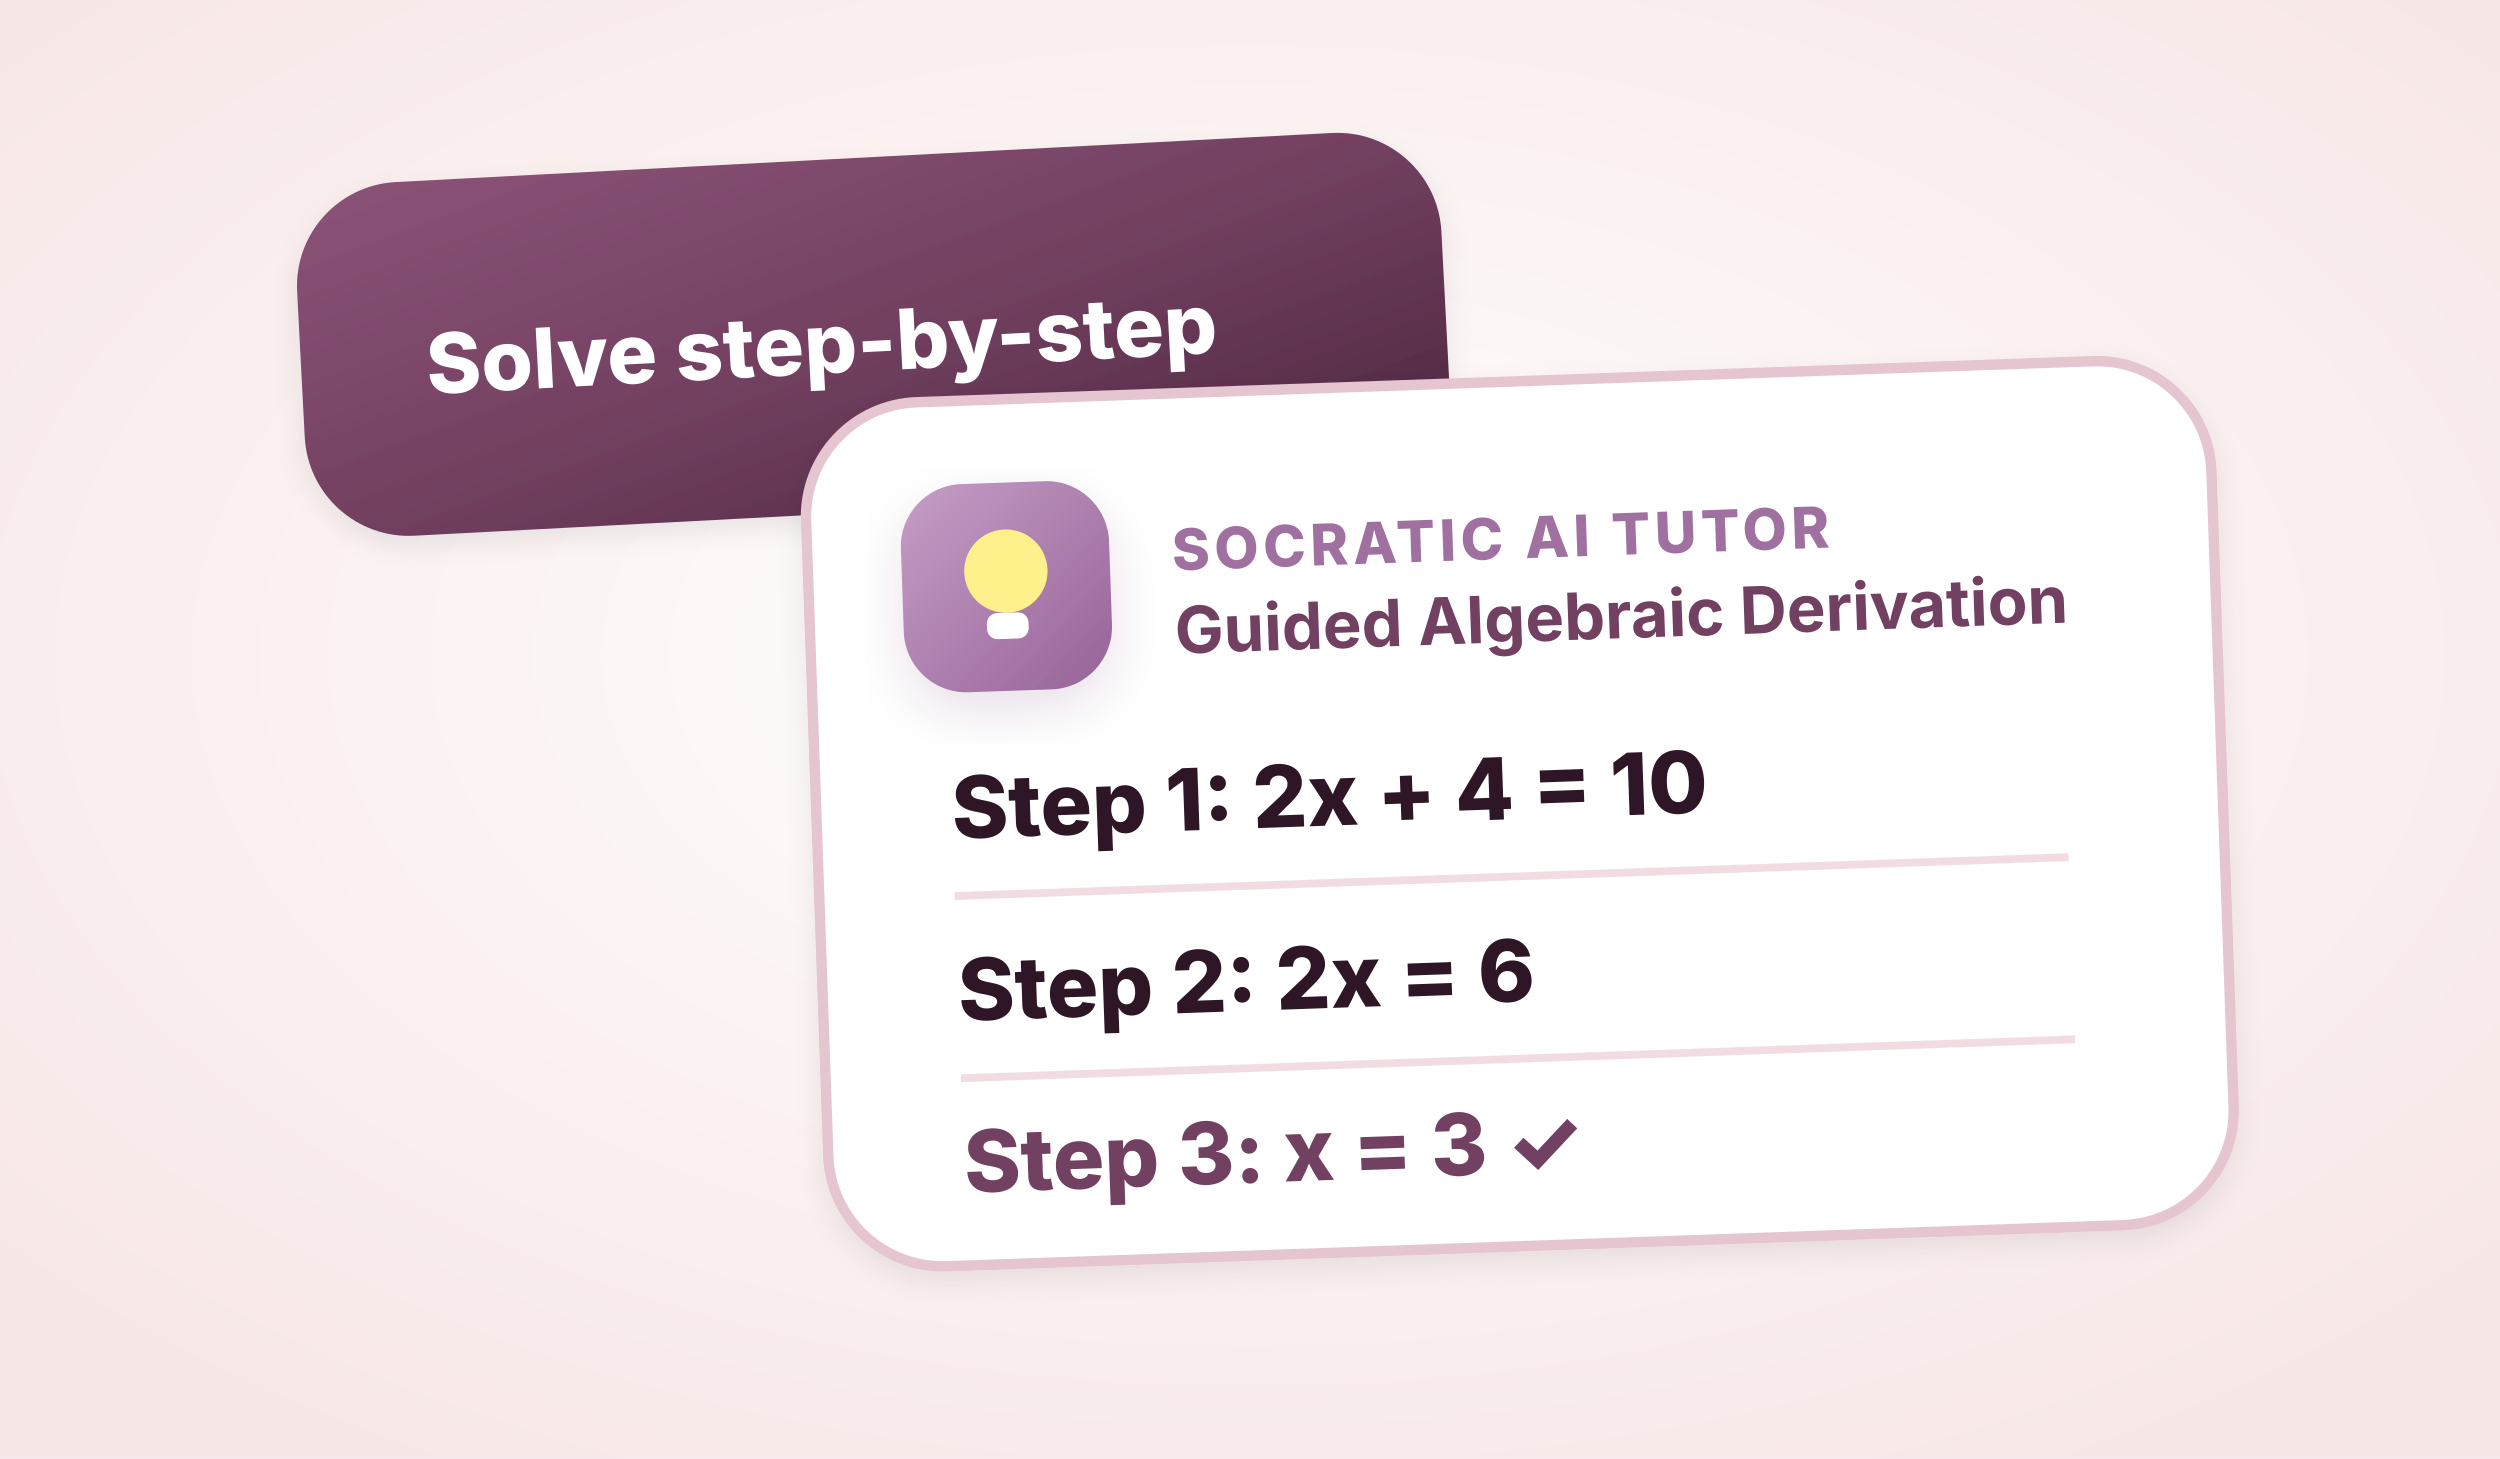
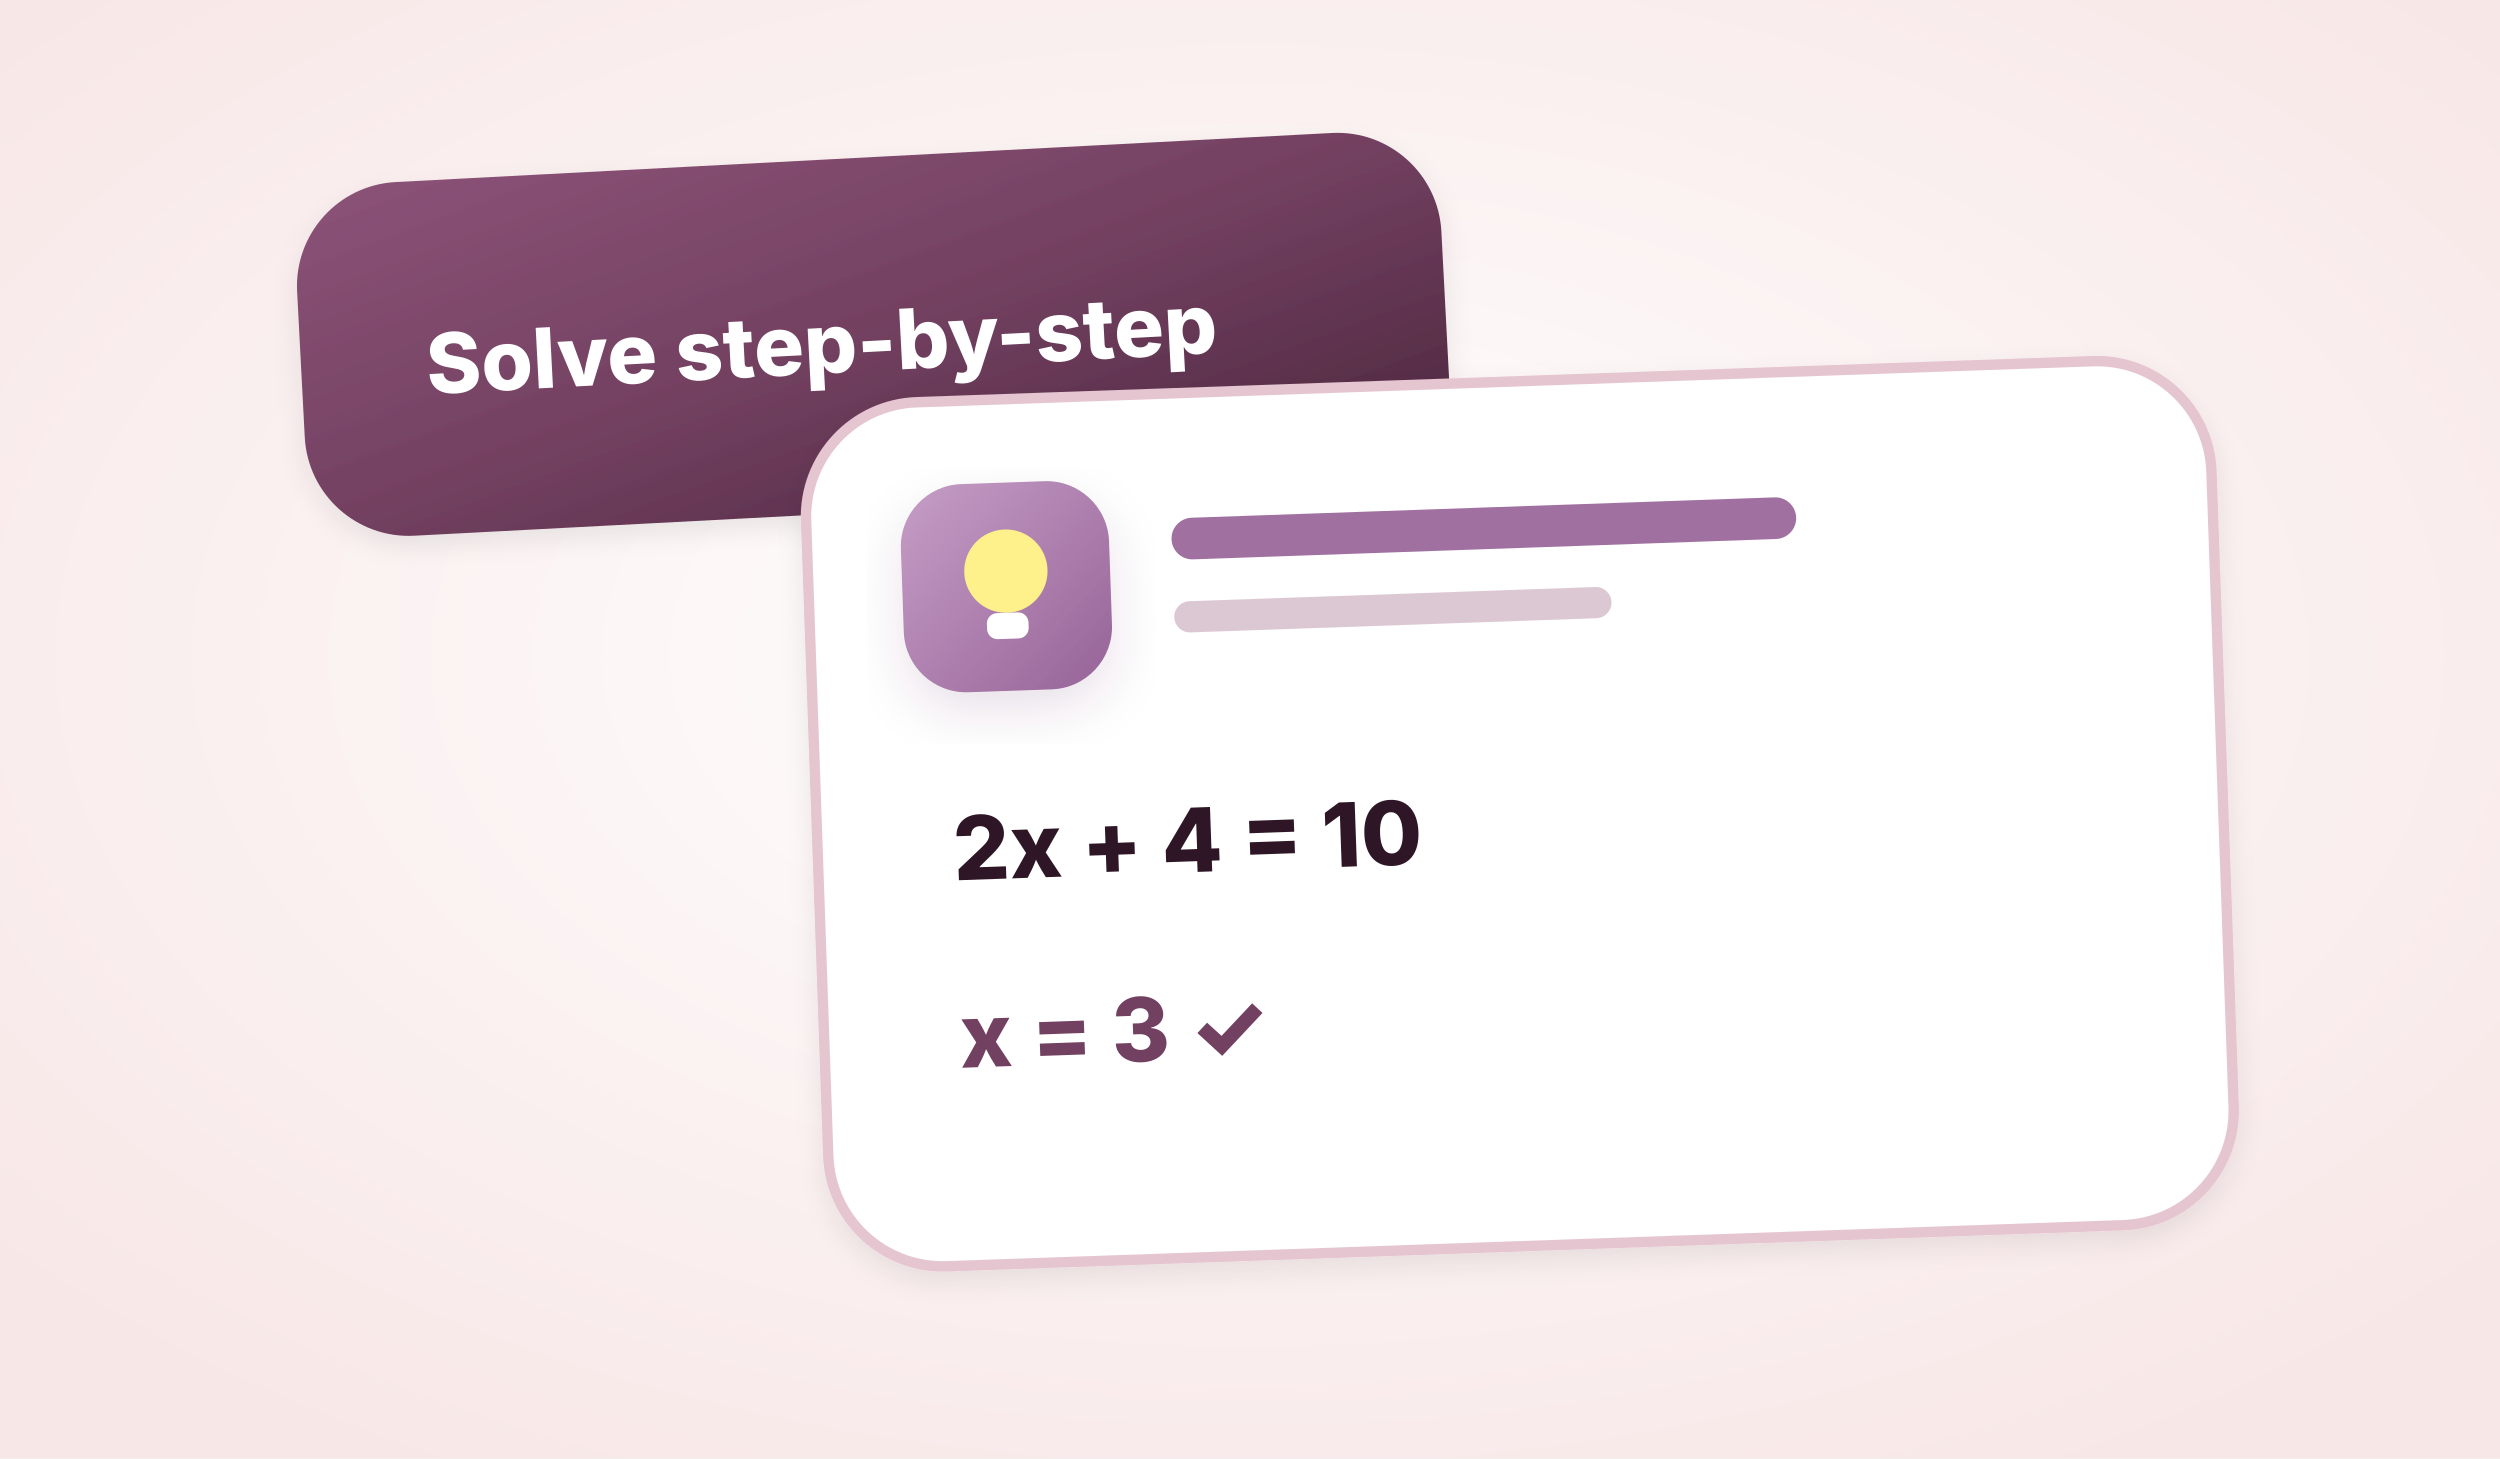
<svg xmlns="http://www.w3.org/2000/svg" viewBox="0 0 480 280" shape-rendering="geometricPrecision" text-rendering="geometricPrecision">
  <defs>
    <radialGradient id="bgGlow" cx="50%" cy="45%" r="65%">
      <stop offset="0%" stop-color="#FFFFFF" />
      <stop offset="100%" stop-color="#F8E7E7" />
    </radialGradient>
    <linearGradient id="plumGrad" x1="0%" y1="0%" x2="100%" y2="100%">
      <stop offset="0%" stop-color="#8C5378" />
      <stop offset="50%" stop-color="#724060" />
      <stop offset="100%" stop-color="#4A253D" />
    </linearGradient>
    <linearGradient id="darkPlumGrad" x1="0%" y1="0%" x2="100%" y2="100%">
      <stop offset="0%" stop-color="#4A253D" />
      <stop offset="100%" stop-color="#2D1826" />
    </linearGradient>
    <linearGradient id="berryGrad" x1="0%" y1="0%" x2="100%" y2="100%">
      <stop offset="0%" stop-color="#C69EC7" />
      <stop offset="100%" stop-color="#966397" />
    </linearGradient>
    <linearGradient id="blushCard" x1="0%" y1="0%" x2="0%" y2="100%">
      <stop offset="0%" stop-color="#FFFFFF" />
      <stop offset="100%" stop-color="#FDF3F3" />
    </linearGradient>
    <filter id="shadow3d" x="-15%" y="-15%" width="135%" height="140%">
      <feDropShadow dx="0" dy="8" stdDeviation="8" flood-color="#522943" flood-opacity="0.16" />
      <feDropShadow dx="0" dy="2" stdDeviation="2.5" flood-color="#2D1826" flood-opacity="0.08" />
    </filter>
    <filter id="softShadow" x="-12%" y="-12%" width="128%" height="132%">
      <feDropShadow dx="0" dy="4" stdDeviation="5" flood-color="#522943" flood-opacity="0.12" />
    </filter>
  </defs>
  <rect width="480" height="280" fill="url(#bgGlow)" />
  <g filter="url(#shadow3d)" transform="translate(56, 36) rotate(-3)">
    <rect width="220" height="68" rx="20" fill="url(#plumGrad)" />
    <text x="24" y="41" font-family="Inter, system-ui, sans-serif" font-size="16" font-weight="800" fill="#FFFFFF">Solve step-by-step</text>
  </g>
  <g filter="url(#shadow3d)" transform="translate(154, 78) rotate(-2)">
    <rect width="270" height="166" rx="22" fill="#FFFFFF" stroke="#E5C5D0" stroke-width="2" />
    <g filter="url(#softShadow)" transform="translate(18, 16)">
      <rect width="40" height="40" rx="12" fill="url(#berryGrad)" />
      <circle cx="20" cy="17" r="8" fill="#FEF08A" />
      <rect x="16" y="25" width="8" height="5" rx="2" fill="#FFFFFF" />
    </g>
-     <text x="70" y="34" font-family="Inter, system-ui, sans-serif" font-size="11" font-weight="800" fill="#A070A1" letter-spacing="0.08em">SOCRATIC AI TUTOR</text>
-     <text x="70" y="50" font-family="Inter, system-ui, sans-serif" font-size="12.5" font-weight="700" fill="#724060">Guided Algebraic Derivation</text>
-     <text x="26" y="84" font-family="Inter, system-ui, sans-serif" font-size="16.5" font-weight="800" fill="#2D1826">Step 1:  2x + 4 = 10</text>
-     <line x1="26" y1="95" x2="240" y2="95" stroke="#F1DCE2" stroke-width="1.5" />
-     <text x="26" y="119" font-family="Inter, system-ui, sans-serif" font-size="16.5" font-weight="800" fill="#2D1826">Step 2:  2x = 6</text>
-     <line x1="26" y1="130" x2="240" y2="130" stroke="#F1DCE2" stroke-width="1.5" />
-     <text x="26" y="152" font-family="Inter, system-ui, sans-serif" font-size="16.5" font-weight="800" fill="#724060">Step 3:  x = 3   ✓</text>
+     <rect x="70" y="24" width="120" height="8" rx="4" fill="#A070A1" />
+     <rect x="70" y="40" width="84" height="6" rx="3" fill="#DCC8D3" />
+     <text x="26" y="92" font-family="Inter, system-ui, sans-serif" font-size="17" font-weight="800" fill="#2D1826">2x + 4 = 10</text>
+     <text x="26" y="128" font-family="Inter, system-ui, sans-serif" font-size="17" font-weight="800" fill="#724060">x = 3   ✓</text>
  </g>
</svg>
